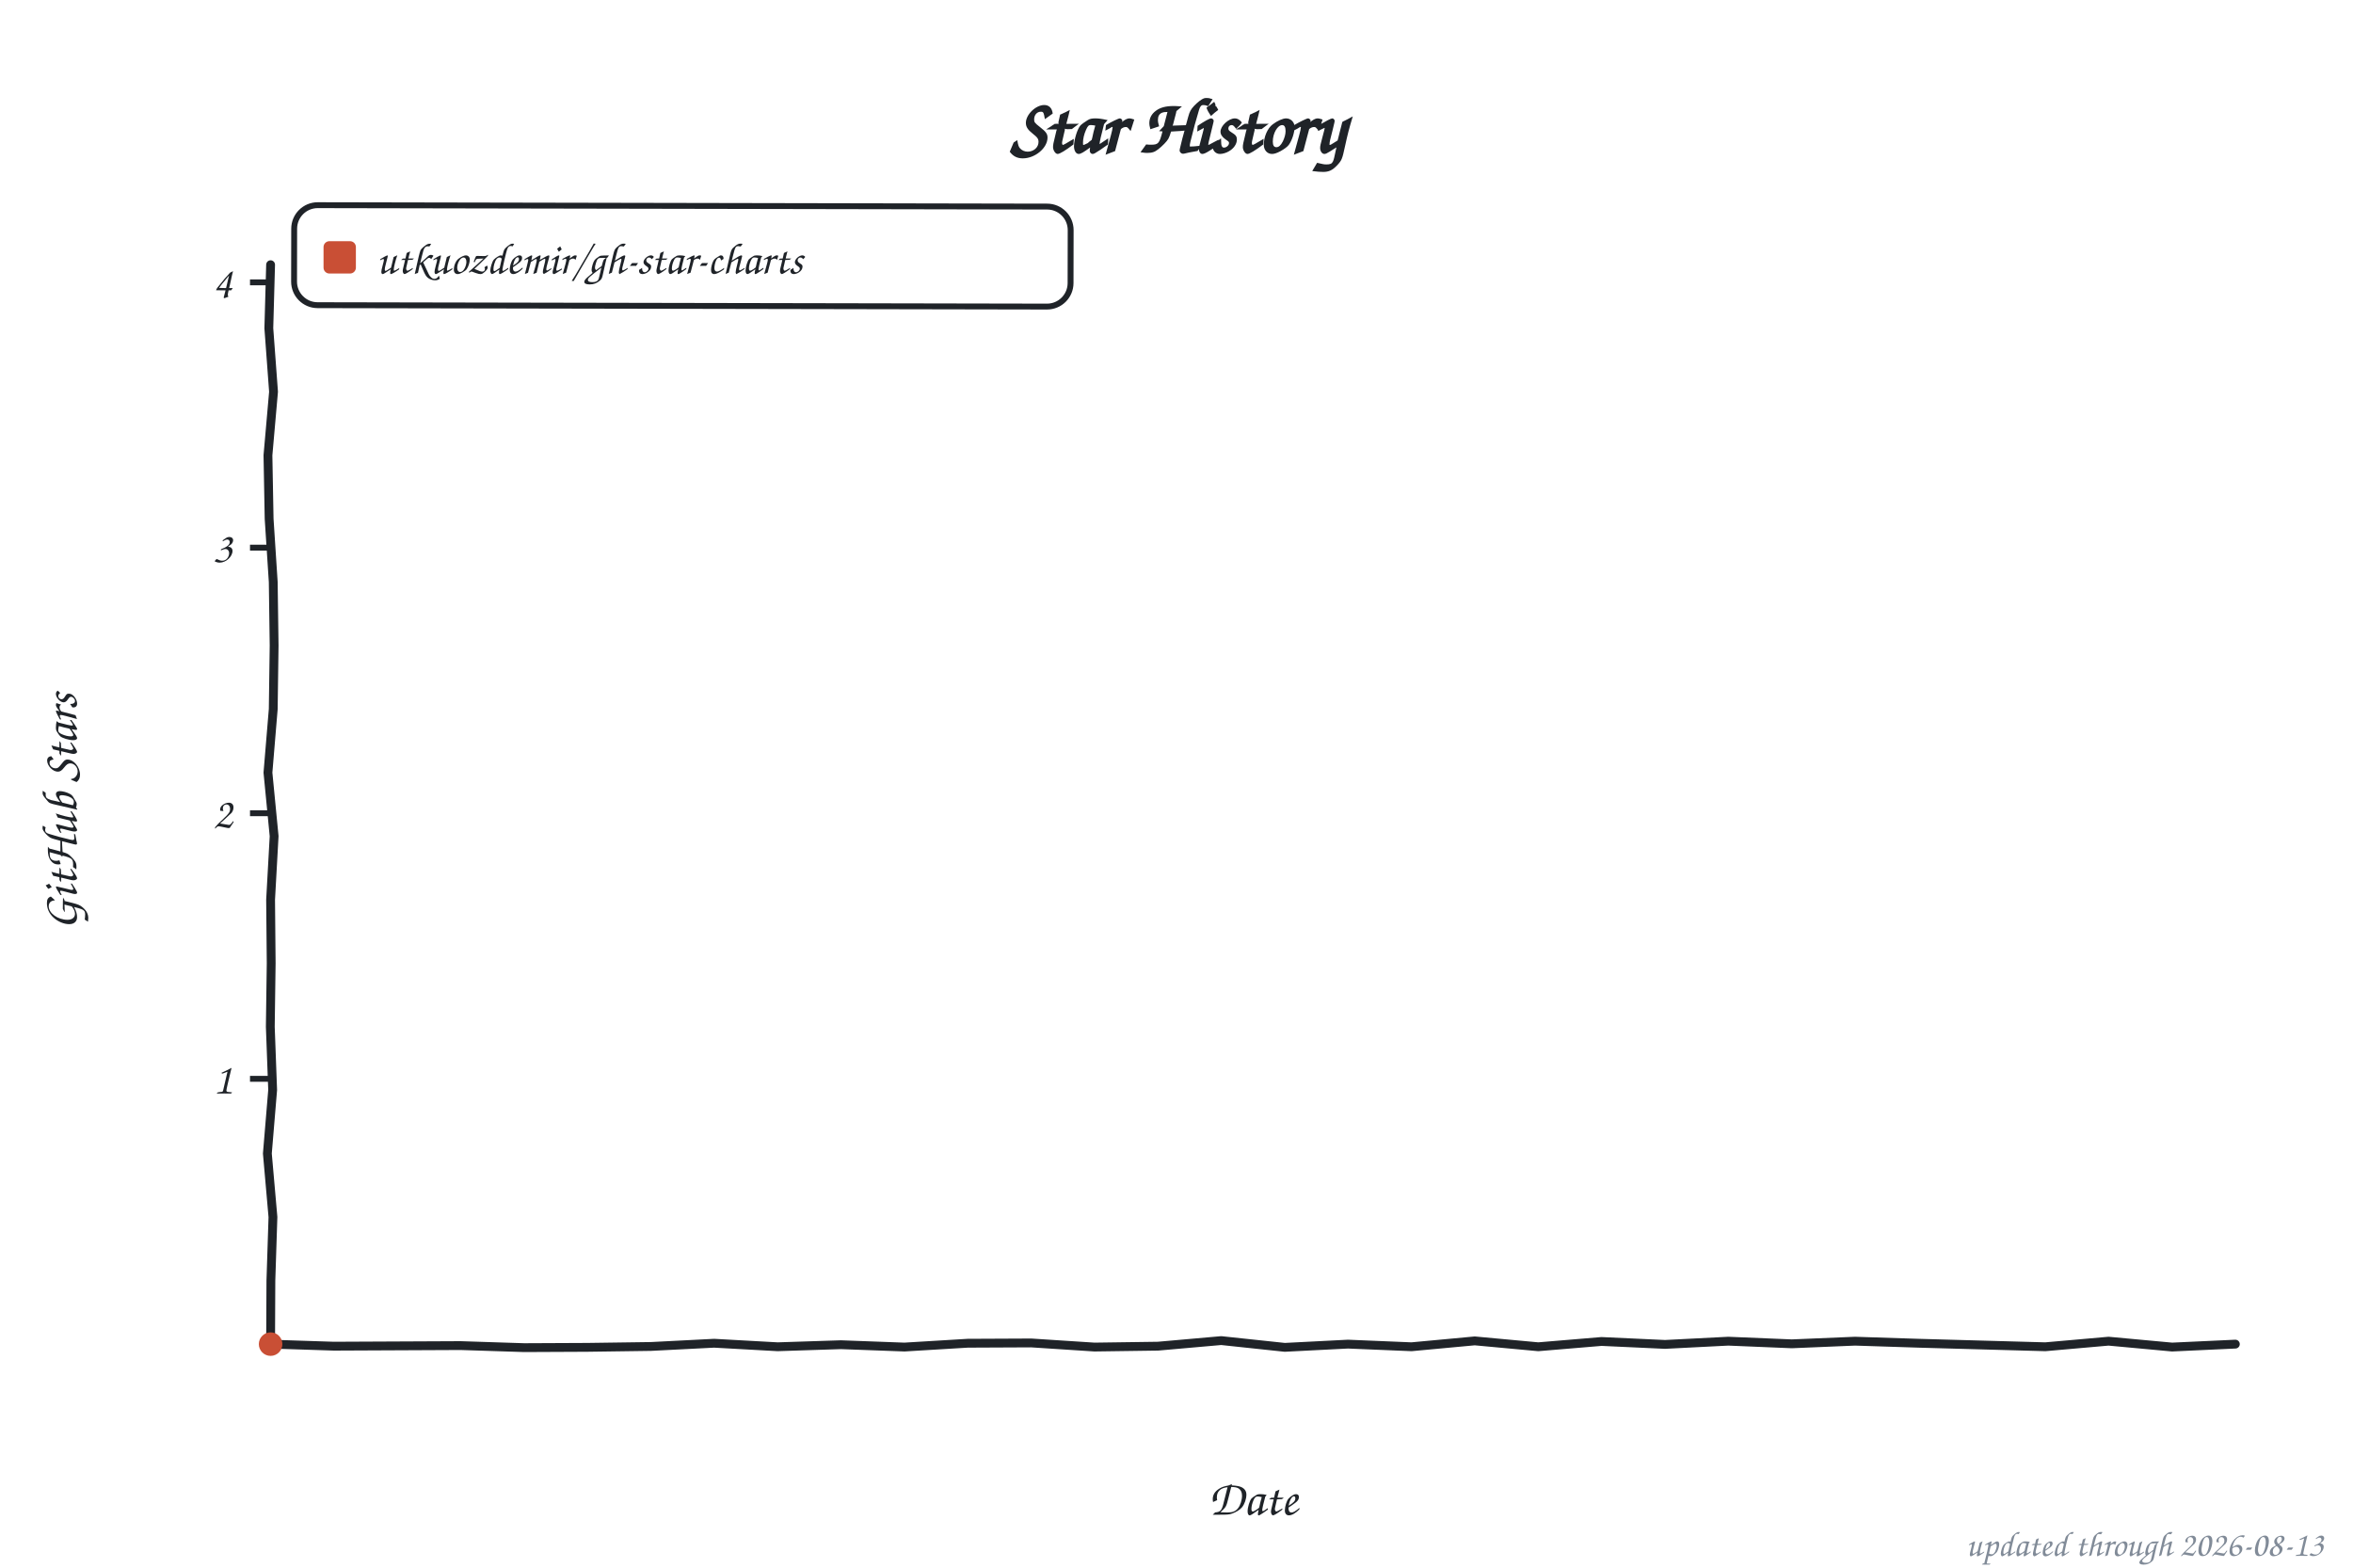
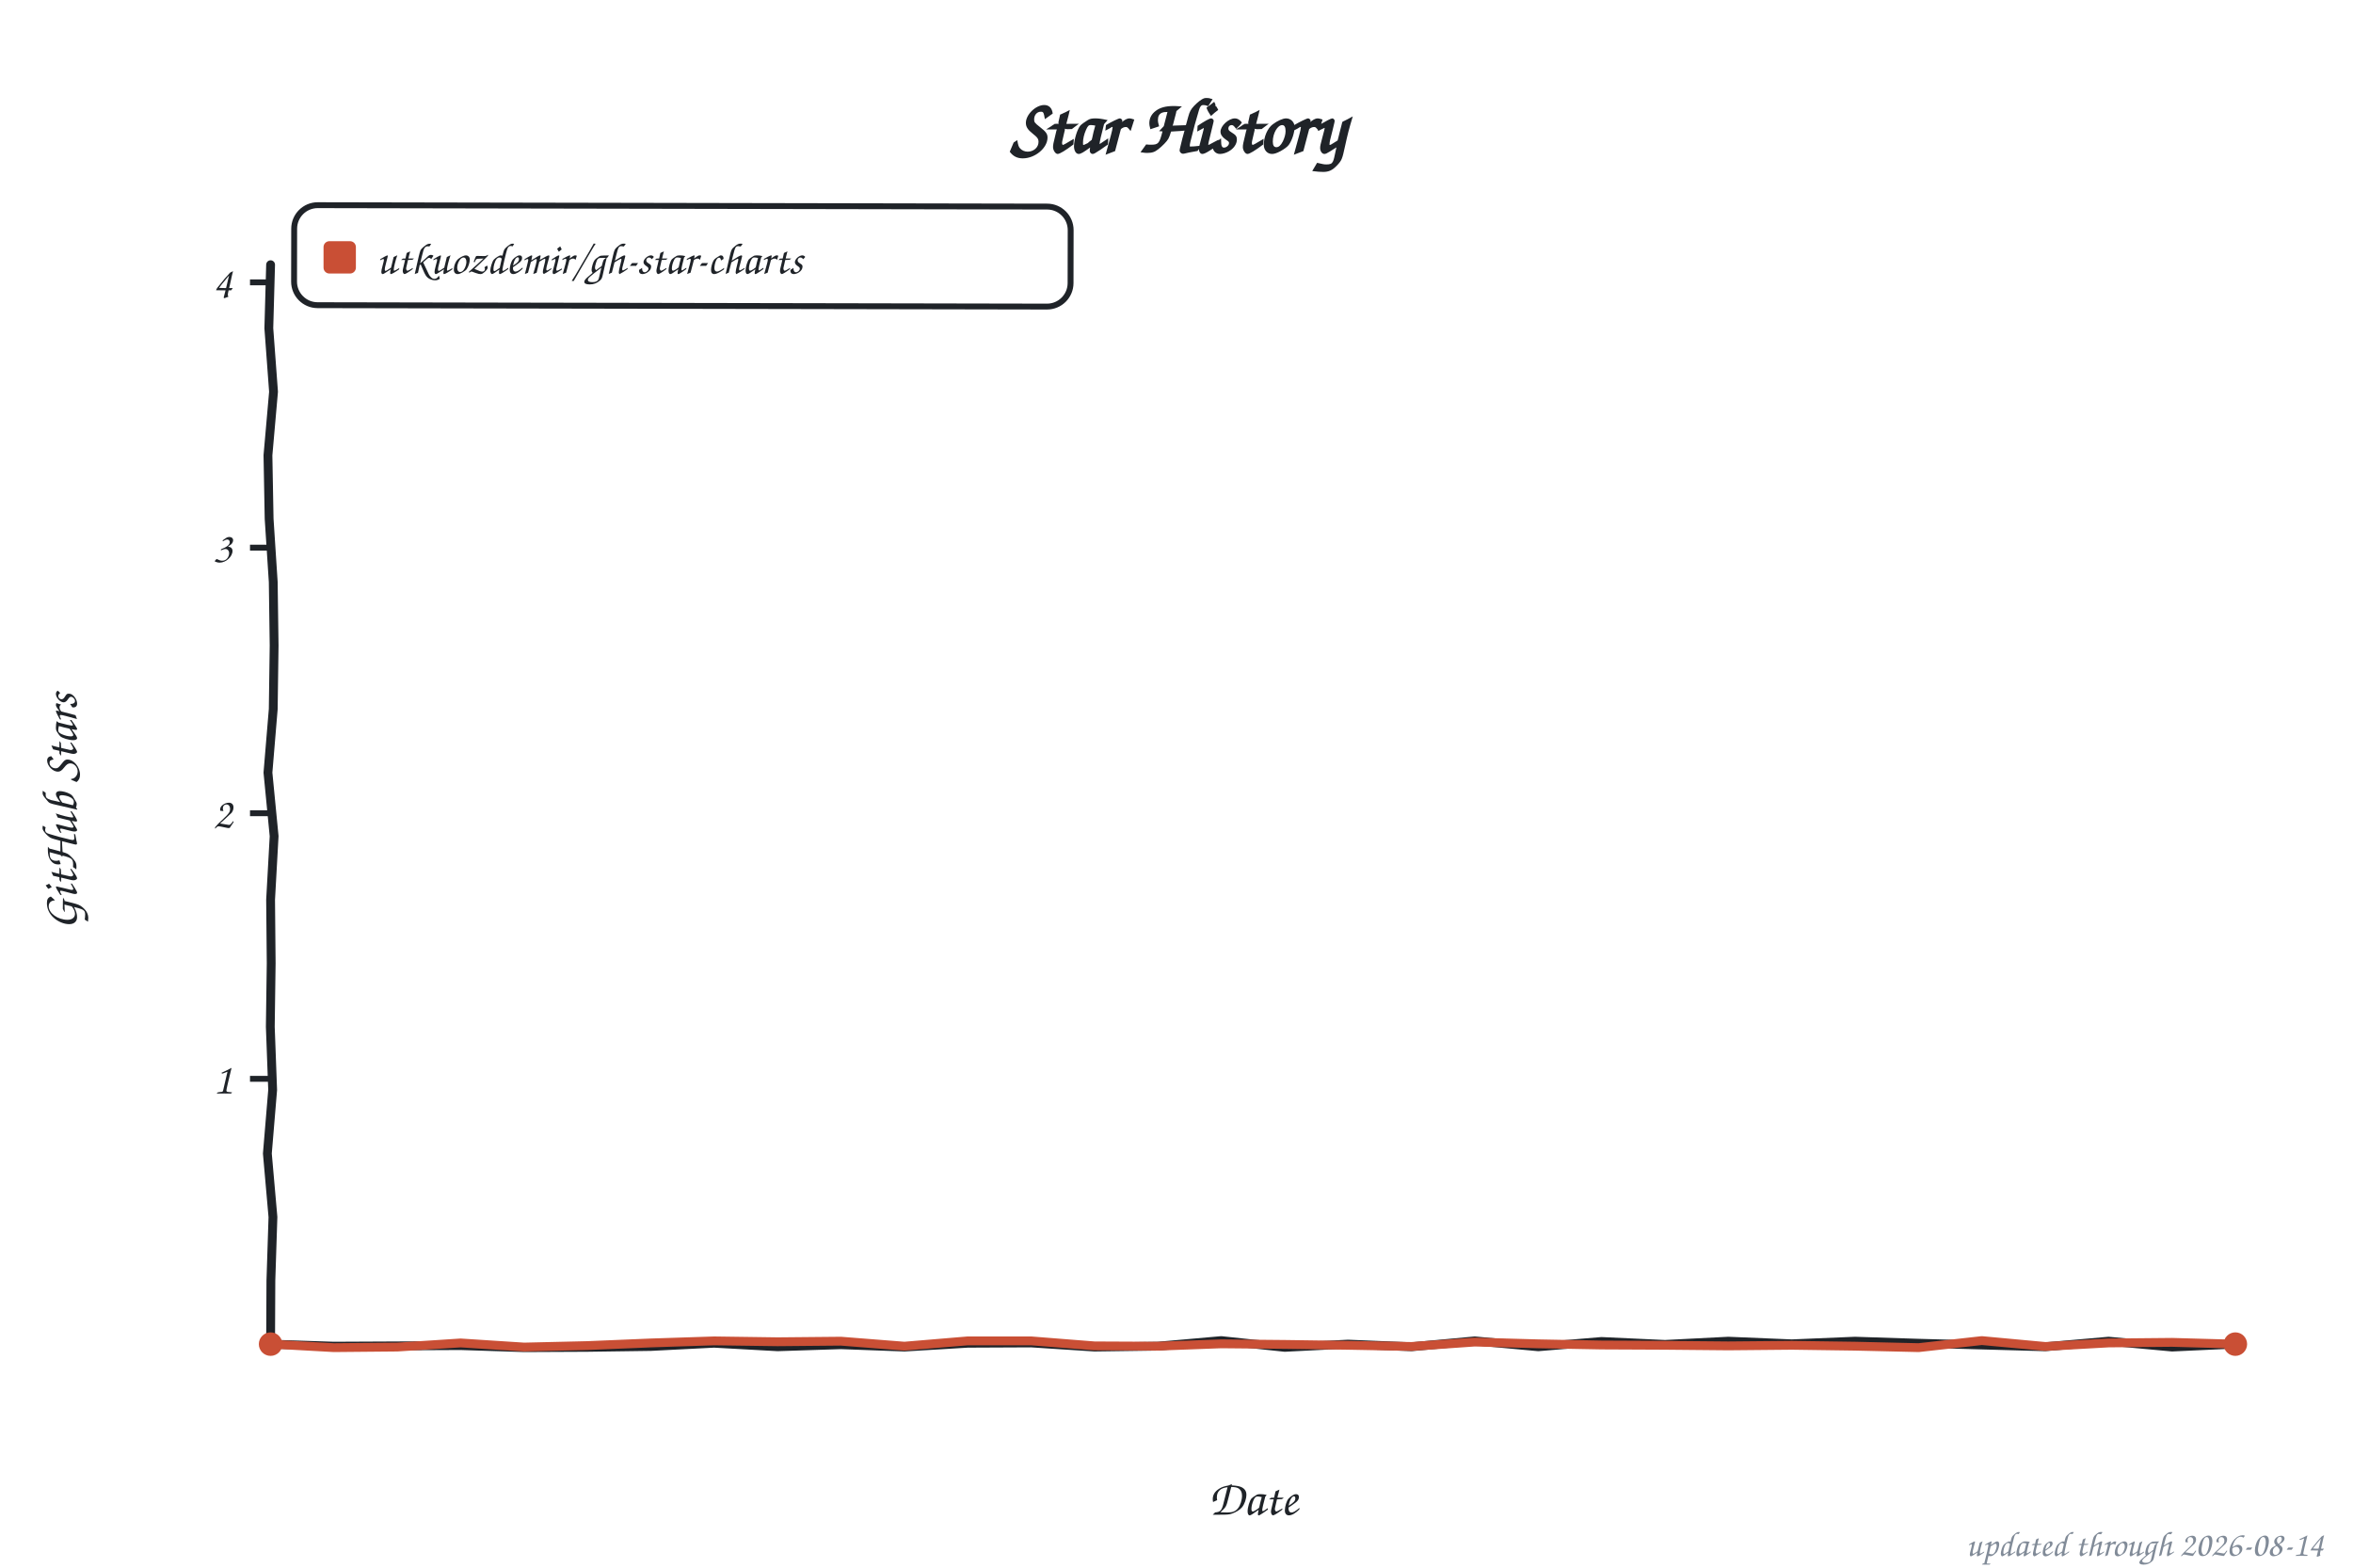
<svg xmlns="http://www.w3.org/2000/svg" width="800" height="533" viewBox="0 0 800 533" role="img" aria-label="Star history of utkuozdemir/gh-star-charts">
  <style>text{font-family:"Comic Sans MS","Chalkboard SE","Comic Neue","Marker Felt",cursive}</style>
  <text x="400" y="52" font-size="26" font-weight="bold" text-anchor="middle" fill="#1f2328">Star History</text>
  <rect x="100" y="70" width="264" height="34" rx="8" fill="none" stroke="#1f2328" stroke-width="2" transform="rotate(0.11 232 87)" />
  <rect x="110" y="82" width="11" height="11" rx="2" fill="#c94f35" />
  <text x="128" y="93" font-size="15" fill="#1f2328" textLength="225" lengthAdjust="spacingAndGlyphs">utkuozdemir/gh-star-charts</text>
  <line x1="85" y1="366.8" x2="92" y2="366.8" stroke="#1f2328" stroke-width="2" />
  <text x="79" y="371.8" font-size="15" text-anchor="end" fill="#1f2328">1</text>
  <line x1="85" y1="276.5" x2="92" y2="276.5" stroke="#1f2328" stroke-width="2" />
  <text x="79" y="281.5" font-size="15" text-anchor="end" fill="#1f2328">2</text>
  <line x1="85" y1="186.2" x2="92" y2="186.2" stroke="#1f2328" stroke-width="2" />
  <text x="79" y="191.2" font-size="15" text-anchor="end" fill="#1f2328">3</text>
  <line x1="85" y1="96.0" x2="92" y2="96.0" stroke="#1f2328" stroke-width="2" />
  <text x="79" y="101.0" font-size="15" text-anchor="end" fill="#1f2328">4</text>
  <text x="426" y="515" font-size="17" text-anchor="middle" fill="#1f2328">Date</text>
  <text x="26" y="276" font-size="17" text-anchor="middle" fill="#1f2328" transform="rotate(-90 26 276)">GitHub Stars</text>
  <path d="M 92.0,90.0 L 91.4,111.6 L 93.0,133.2 L 91.1,154.8 L 91.5,176.4 L 92.9,197.9 L 93.2,219.5 L 92.9,241.1 L 91.1,262.7 L 93.2,284.3 L 92.0,305.9 L 92.2,327.5 L 91.9,349.1 L 92.7,370.6 L 90.9,392.2 L 92.8,413.8 L 92.1,435.4 L 92.0,457.0 L 113.5,457.7 L 135.1,457.6 L 156.6,457.5 L 178.2,458.2 L 199.7,458.1 L 221.3,457.8 L 242.8,456.7 L 264.4,457.9 L 285.9,457.2 L 307.5,458.0 L 329.0,456.7 L 350.6,456.6 L 372.1,458.0 L 393.7,457.7 L 415.2,455.8 L 436.8,458.1 L 458.3,457.0 L 479.9,457.9 L 501.4,455.9 L 523.0,457.9 L 544.5,456.1 L 566.1,457.1 L 587.6,456.0 L 609.2,456.9 L 630.7,456.0 L 652.3,456.7 L 673.8,457.3 L 695.4,457.9 L 716.9,456.0 L 738.5,458.0 L 760.0,457.0" fill="none" stroke="#1f2328" stroke-width="3" stroke-linecap="round" stroke-linejoin="round" />
-   <path d="M 92.0,457.0" fill="none" stroke="#c94f35" stroke-width="3" stroke-linecap="round" stroke-linejoin="round" />
+   <path d="M 92.0,457.0 L 113.5,458.2 L 135.1,458.0 L 156.6,456.6 L 178.2,458.0 L 199.7,457.5 L 221.3,456.6 L 242.8,455.9 L 264.4,456.2 L 285.9,456.0 L 307.5,457.7 L 329.0,455.9 L 350.6,455.9 L 372.1,457.6 L 393.7,457.7 L 415.2,456.9 L 436.8,457.1 L 458.3,457.4 L 479.9,457.8 L 501.4,456.3 L 523.0,456.9 L 544.5,457.3 L 566.1,457.4 L 587.6,457.6 L 609.2,457.4 L 630.7,457.7 L 652.3,458.2 L 673.8,455.8 L 695.4,457.8 L 716.9,456.6 L 738.5,456.4 L 760.0,457.0" fill="none" stroke="#c94f35" stroke-width="3" stroke-linecap="round" stroke-linejoin="round" />
  <circle cx="92.0" cy="457.0" r="4" fill="#c94f35" />
-   <text x="790" y="529" font-size="12" text-anchor="end" fill="#818b98">updated through 2026-08-13</text>
+   <circle cx="760.0" cy="457.0" r="4" fill="#c94f35" />
+   <text x="790" y="529" font-size="12" text-anchor="end" fill="#818b98">updated through 2026-08-14</text>
</svg>
